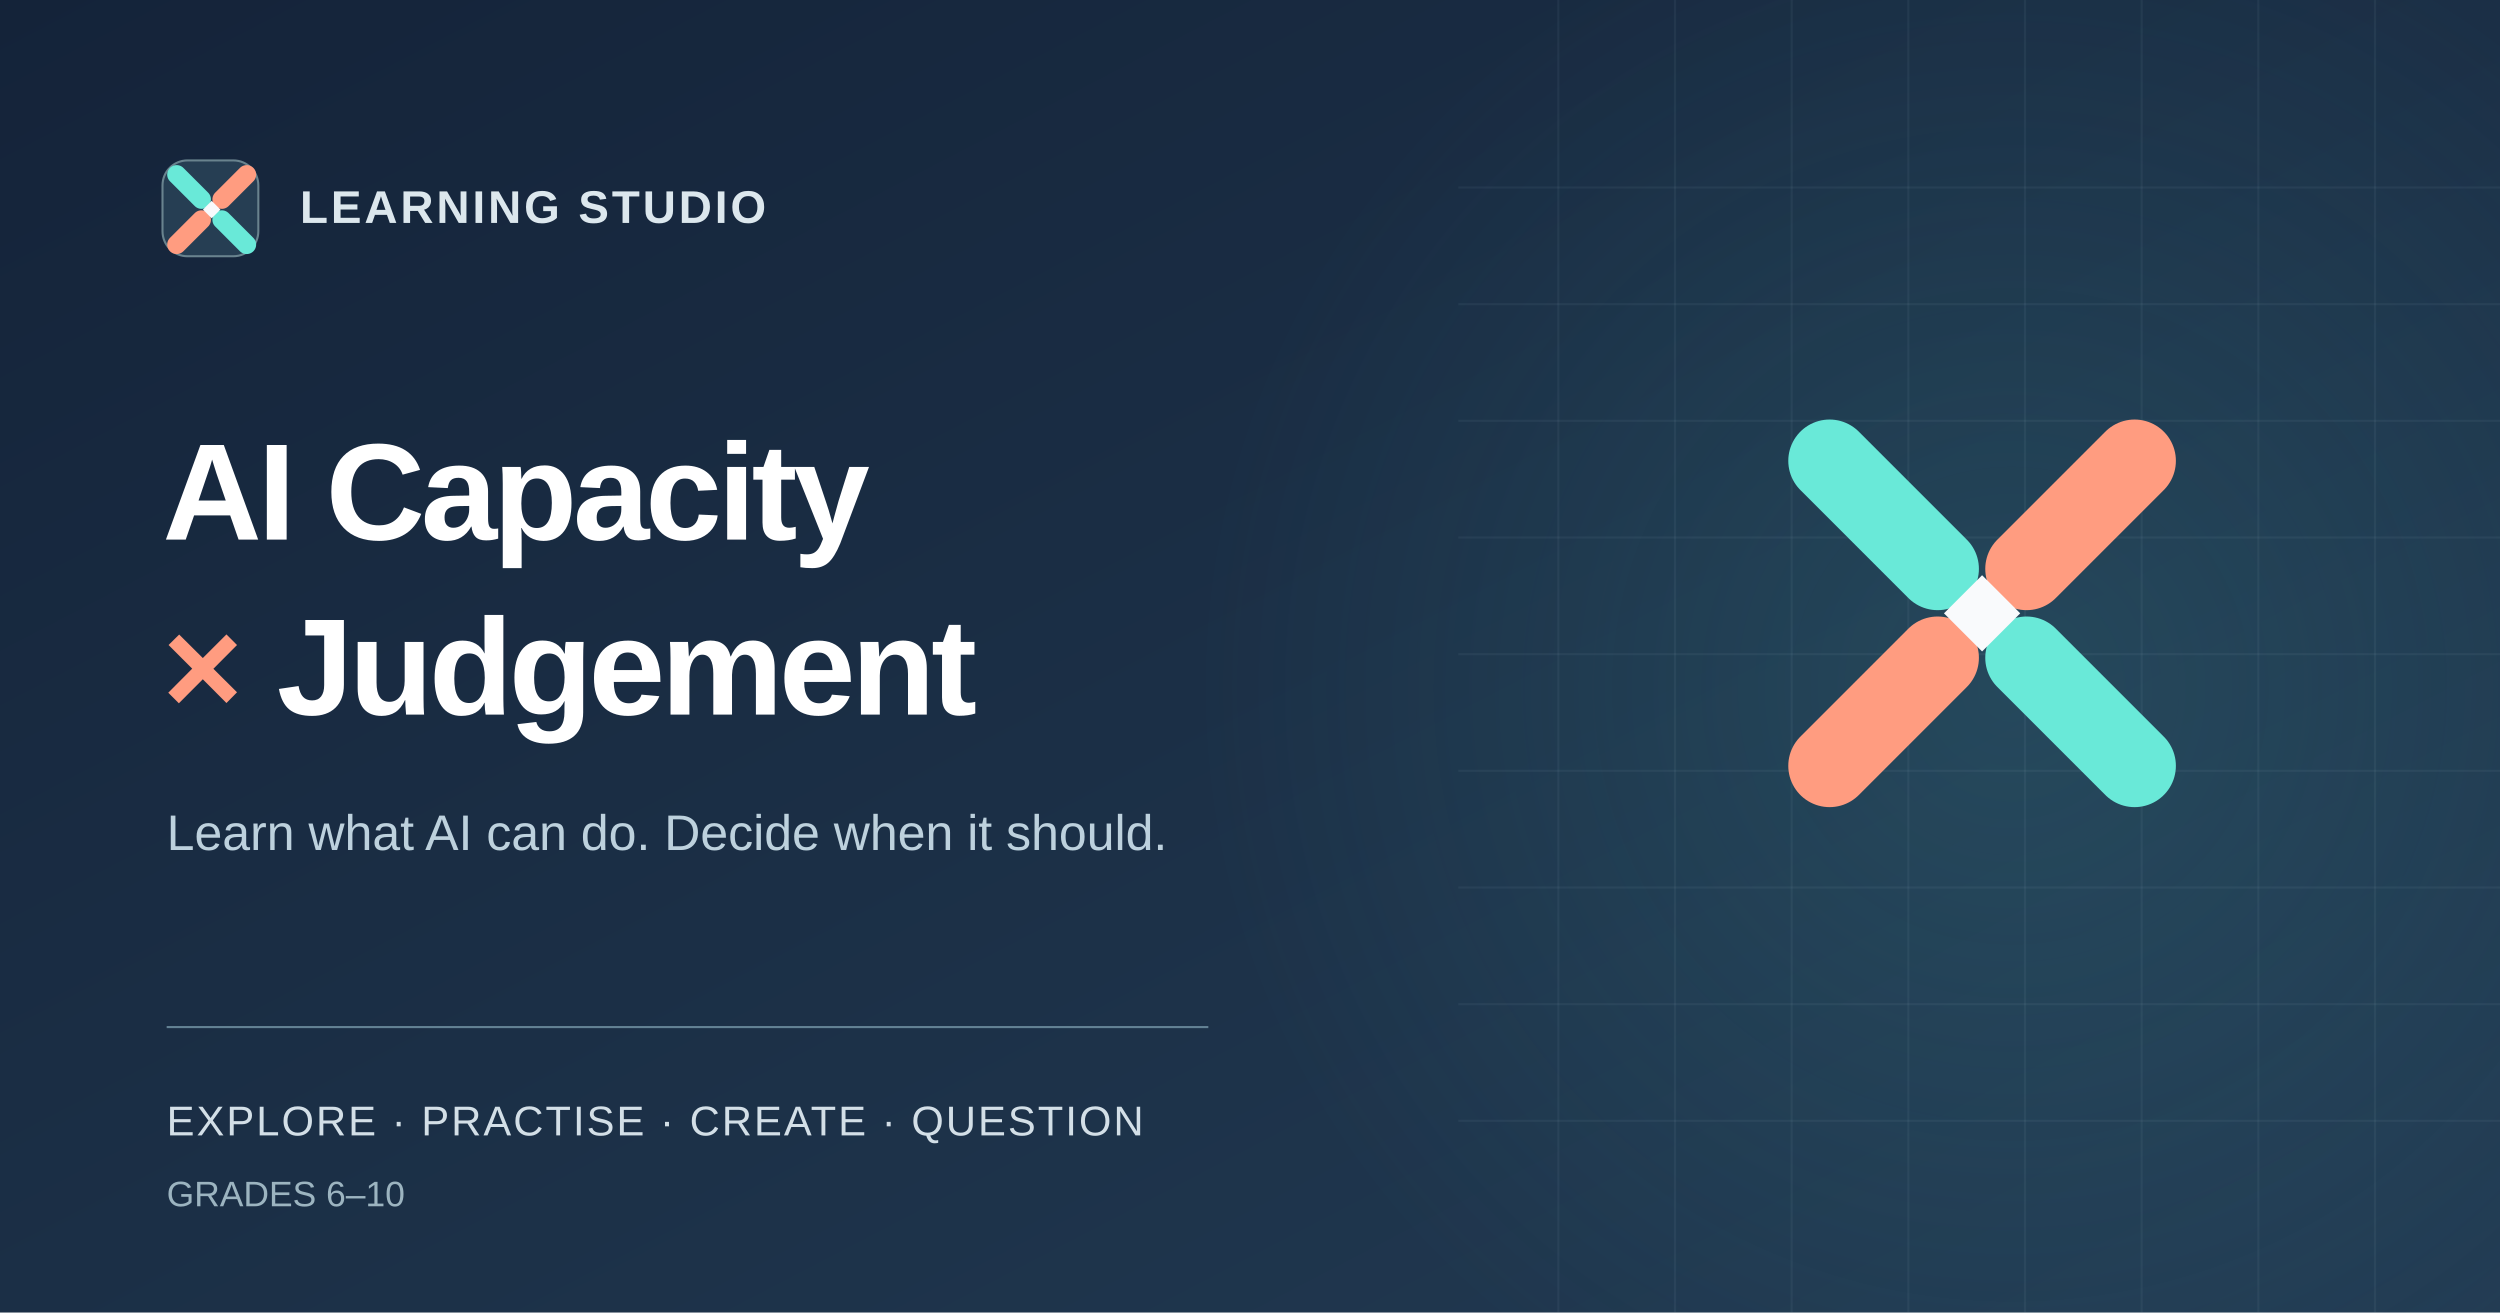
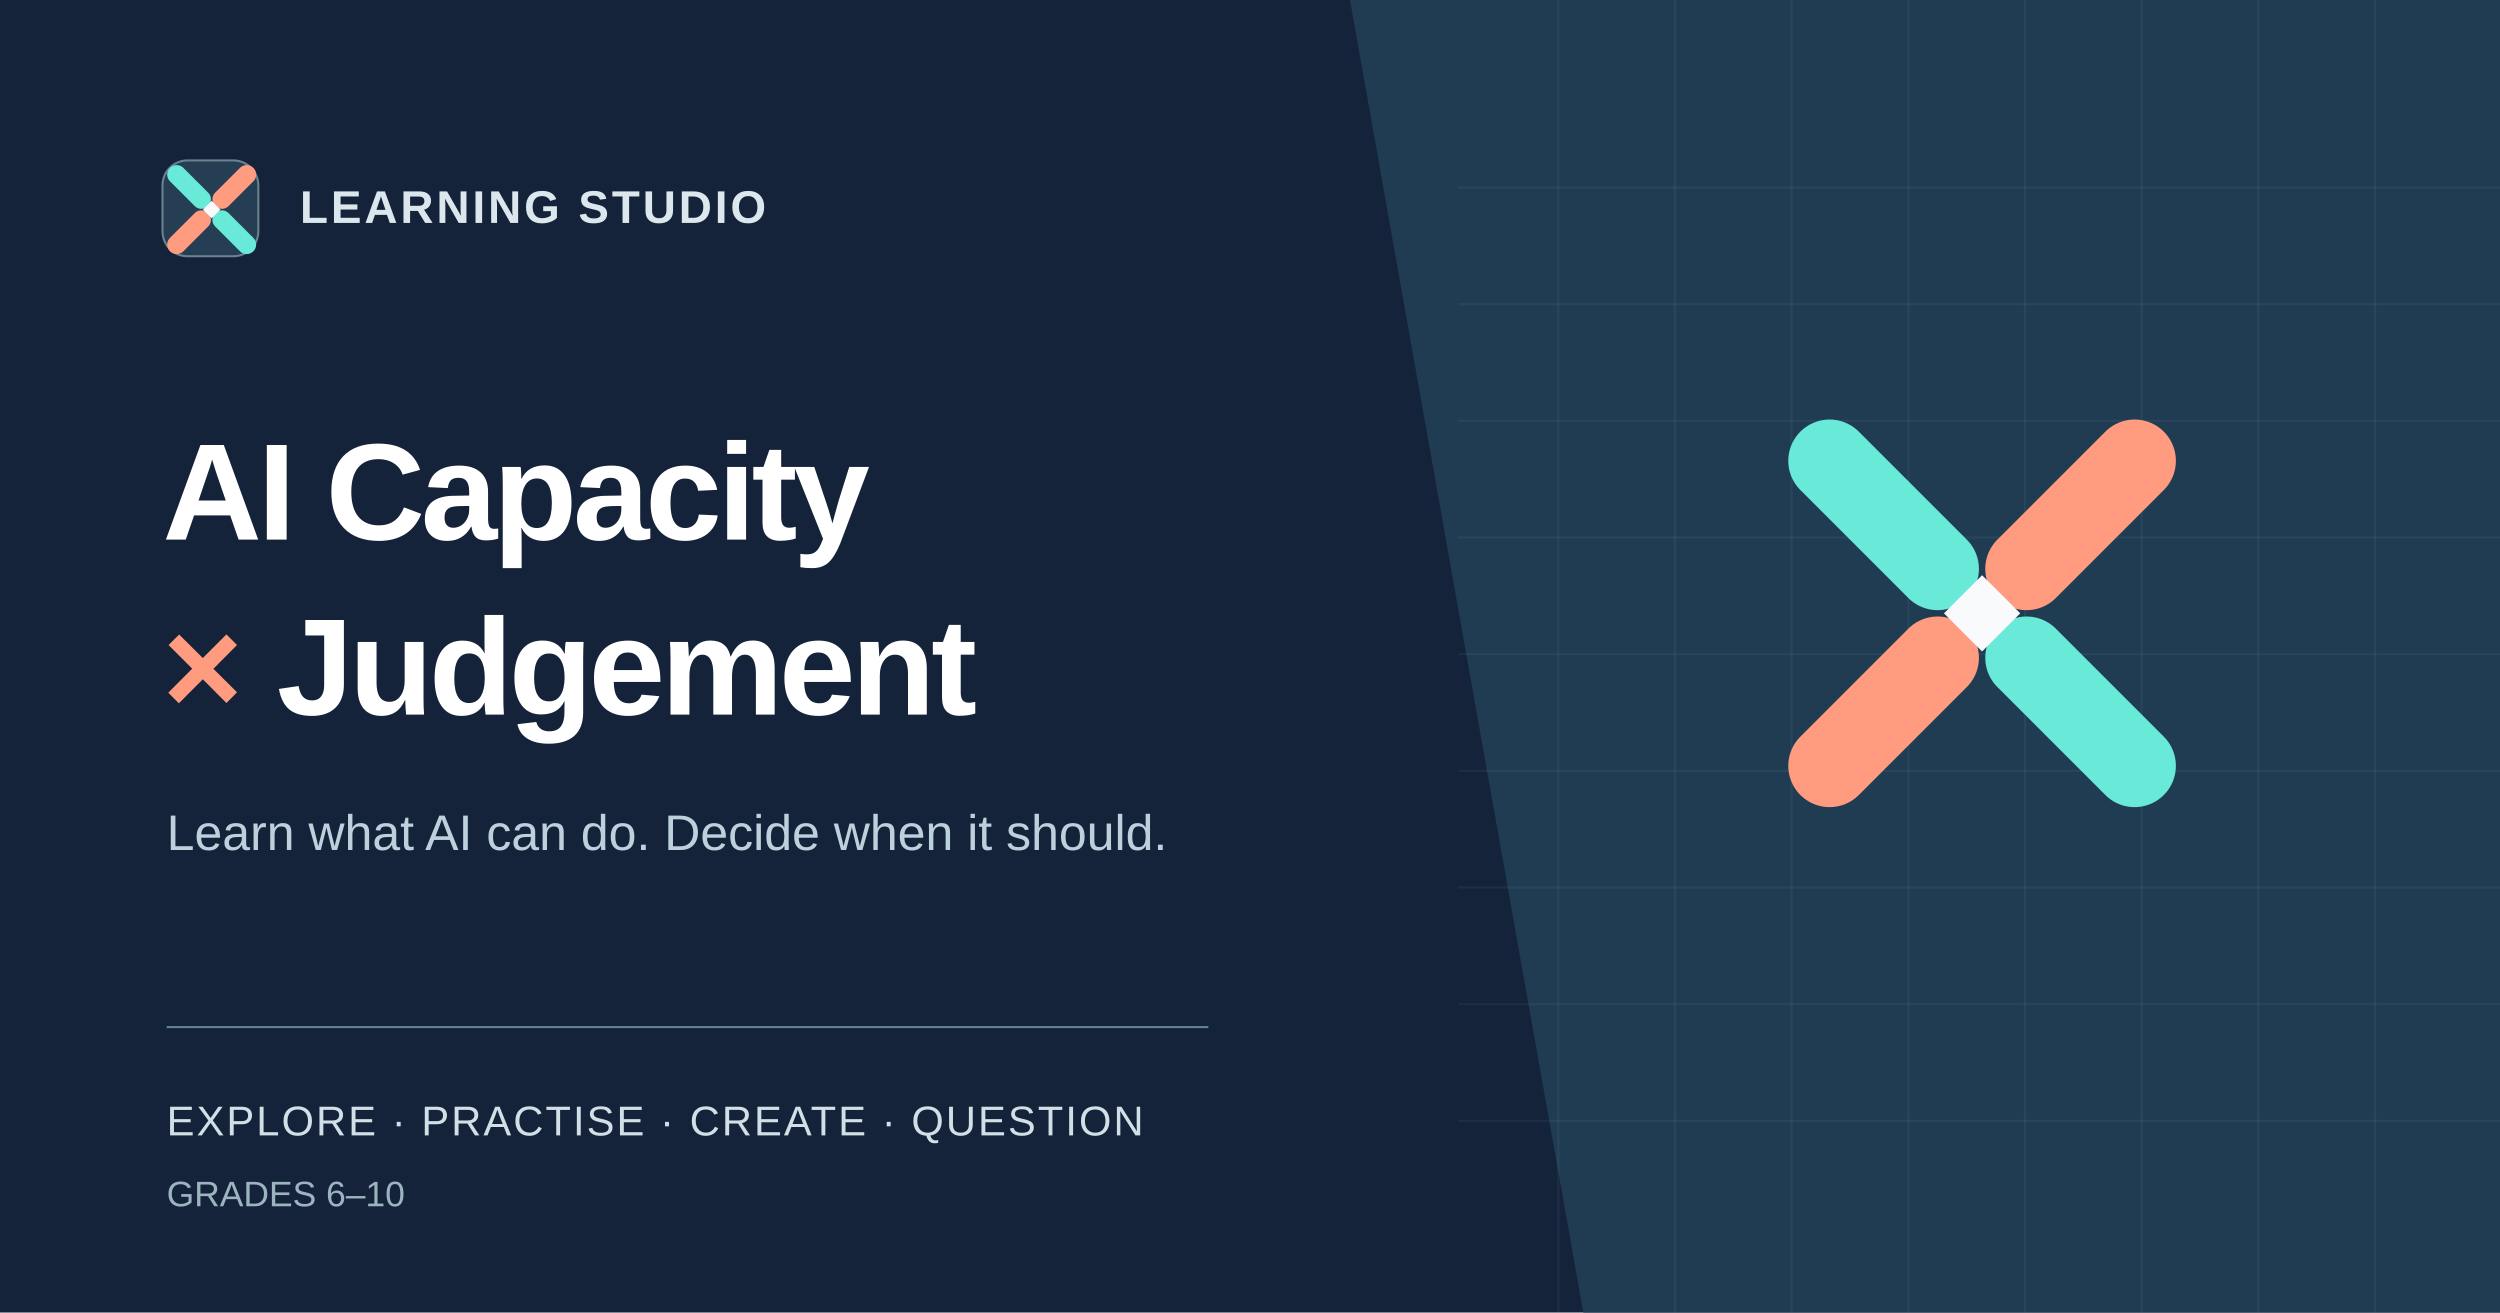
<svg xmlns="http://www.w3.org/2000/svg" width="1200" height="630" viewBox="0 0 1200 630" role="img" aria-label="AI Capacity × Judgement Learning Studio">
-   <defs>
-     <linearGradient id="bg" x1="0" y1="0" x2="1" y2="1">
-       <stop offset="0" stop-color="#142339" />
-       <stop offset="1" stop-color="#223B53" />
-     </linearGradient>
-     <radialGradient id="aura">
-       <stop stop-color="#4AABAD" stop-opacity=".18" />
-       <stop offset="1" stop-color="#4AABAD" stop-opacity="0" />
-     </radialGradient>
-   </defs>
-   <rect width="1200" height="630" fill="url(#bg)" />
-   <circle cx="965" cy="330" r="390" fill="url(#aura)" />
+   <rect width="1200" height="630" fill="#142339" />
+   <path d="M648 0H1200V630H760Z" fill="#203C53" />
  <g stroke="#AAC7CB" stroke-opacity=".07" stroke-width="1">
    <path d="M748 0V630M804 0V630M860 0V630M916 0V630M972 0V630M1028 0V630M1084 0V630M1140 0V630" />
    <path d="M700 90H1200M700 146H1200M700 202H1200M700 258H1200M700 314H1200M700 370H1200M700 426H1200M700 482H1200M700 538H1200" />
  </g>
  <g transform="translate(805,148) scale(3.05)">
    <g stroke-width="13" stroke-linecap="round" fill="none">
      <path d="M24 24L41 41M55 55L72 72" stroke="#69E9D8" />
      <path d="M72 24L55 41M41 55L24 72" stroke="#FF9C80" />
    </g>
    <path d="M48 42L54 48L48 54L42 48Z" fill="#F9FAFC" />
  </g>
  <g font-family="Avenir Next,Segoe UI,Arial,sans-serif">
    <rect x="78" y="77" width="46" height="46" rx="12" fill="#263E53" stroke="#69838E" stroke-width="1" />
    <g transform="translate(68,67) scale(.7)">
      <g stroke-width="13" stroke-linecap="round" fill="none">
        <path d="M24 24L41 41M55 55L72 72" stroke="#69E9D8" />
        <path d="M72 24L55 41M41 55L24 72" stroke="#FF9C80" />
      </g>
      <path d="M48 42L54 48L48 54L42 48Z" fill="#F9FAFC" />
    </g>
    <text x="144" y="107" fill="#DCE7ED" font-weight="700" font-size="22" letter-spacing="1.4">LEARNING STUDIO</text>
    <text x="78" y="259" fill="#FFFFFF" font-size="66" font-weight="750" letter-spacing="-2.0">AI Capacity</text>
    <text x="78" y="343" fill="#FFFFFF" font-size="66" font-weight="750" letter-spacing="-2.0">
      <tspan fill="#FF9C80">×</tspan> Judgement</text>
    <text x="80" y="408" fill="#BDD1DD" font-weight="450" font-size="24">Learn what AI can do. Decide when it should.</text>
    <path d="M80 493H580" stroke="#638294" stroke-width="1" />
    <text x="80" y="545" fill="#D3DFE7" font-size="20" letter-spacing="1">EXPLORE · PRACTISE · CREATE · QUESTION</text>
    <text x="80" y="579" fill="#9CB4C0" font-size="17">GRADES 6–10</text>
  </g>
</svg>
